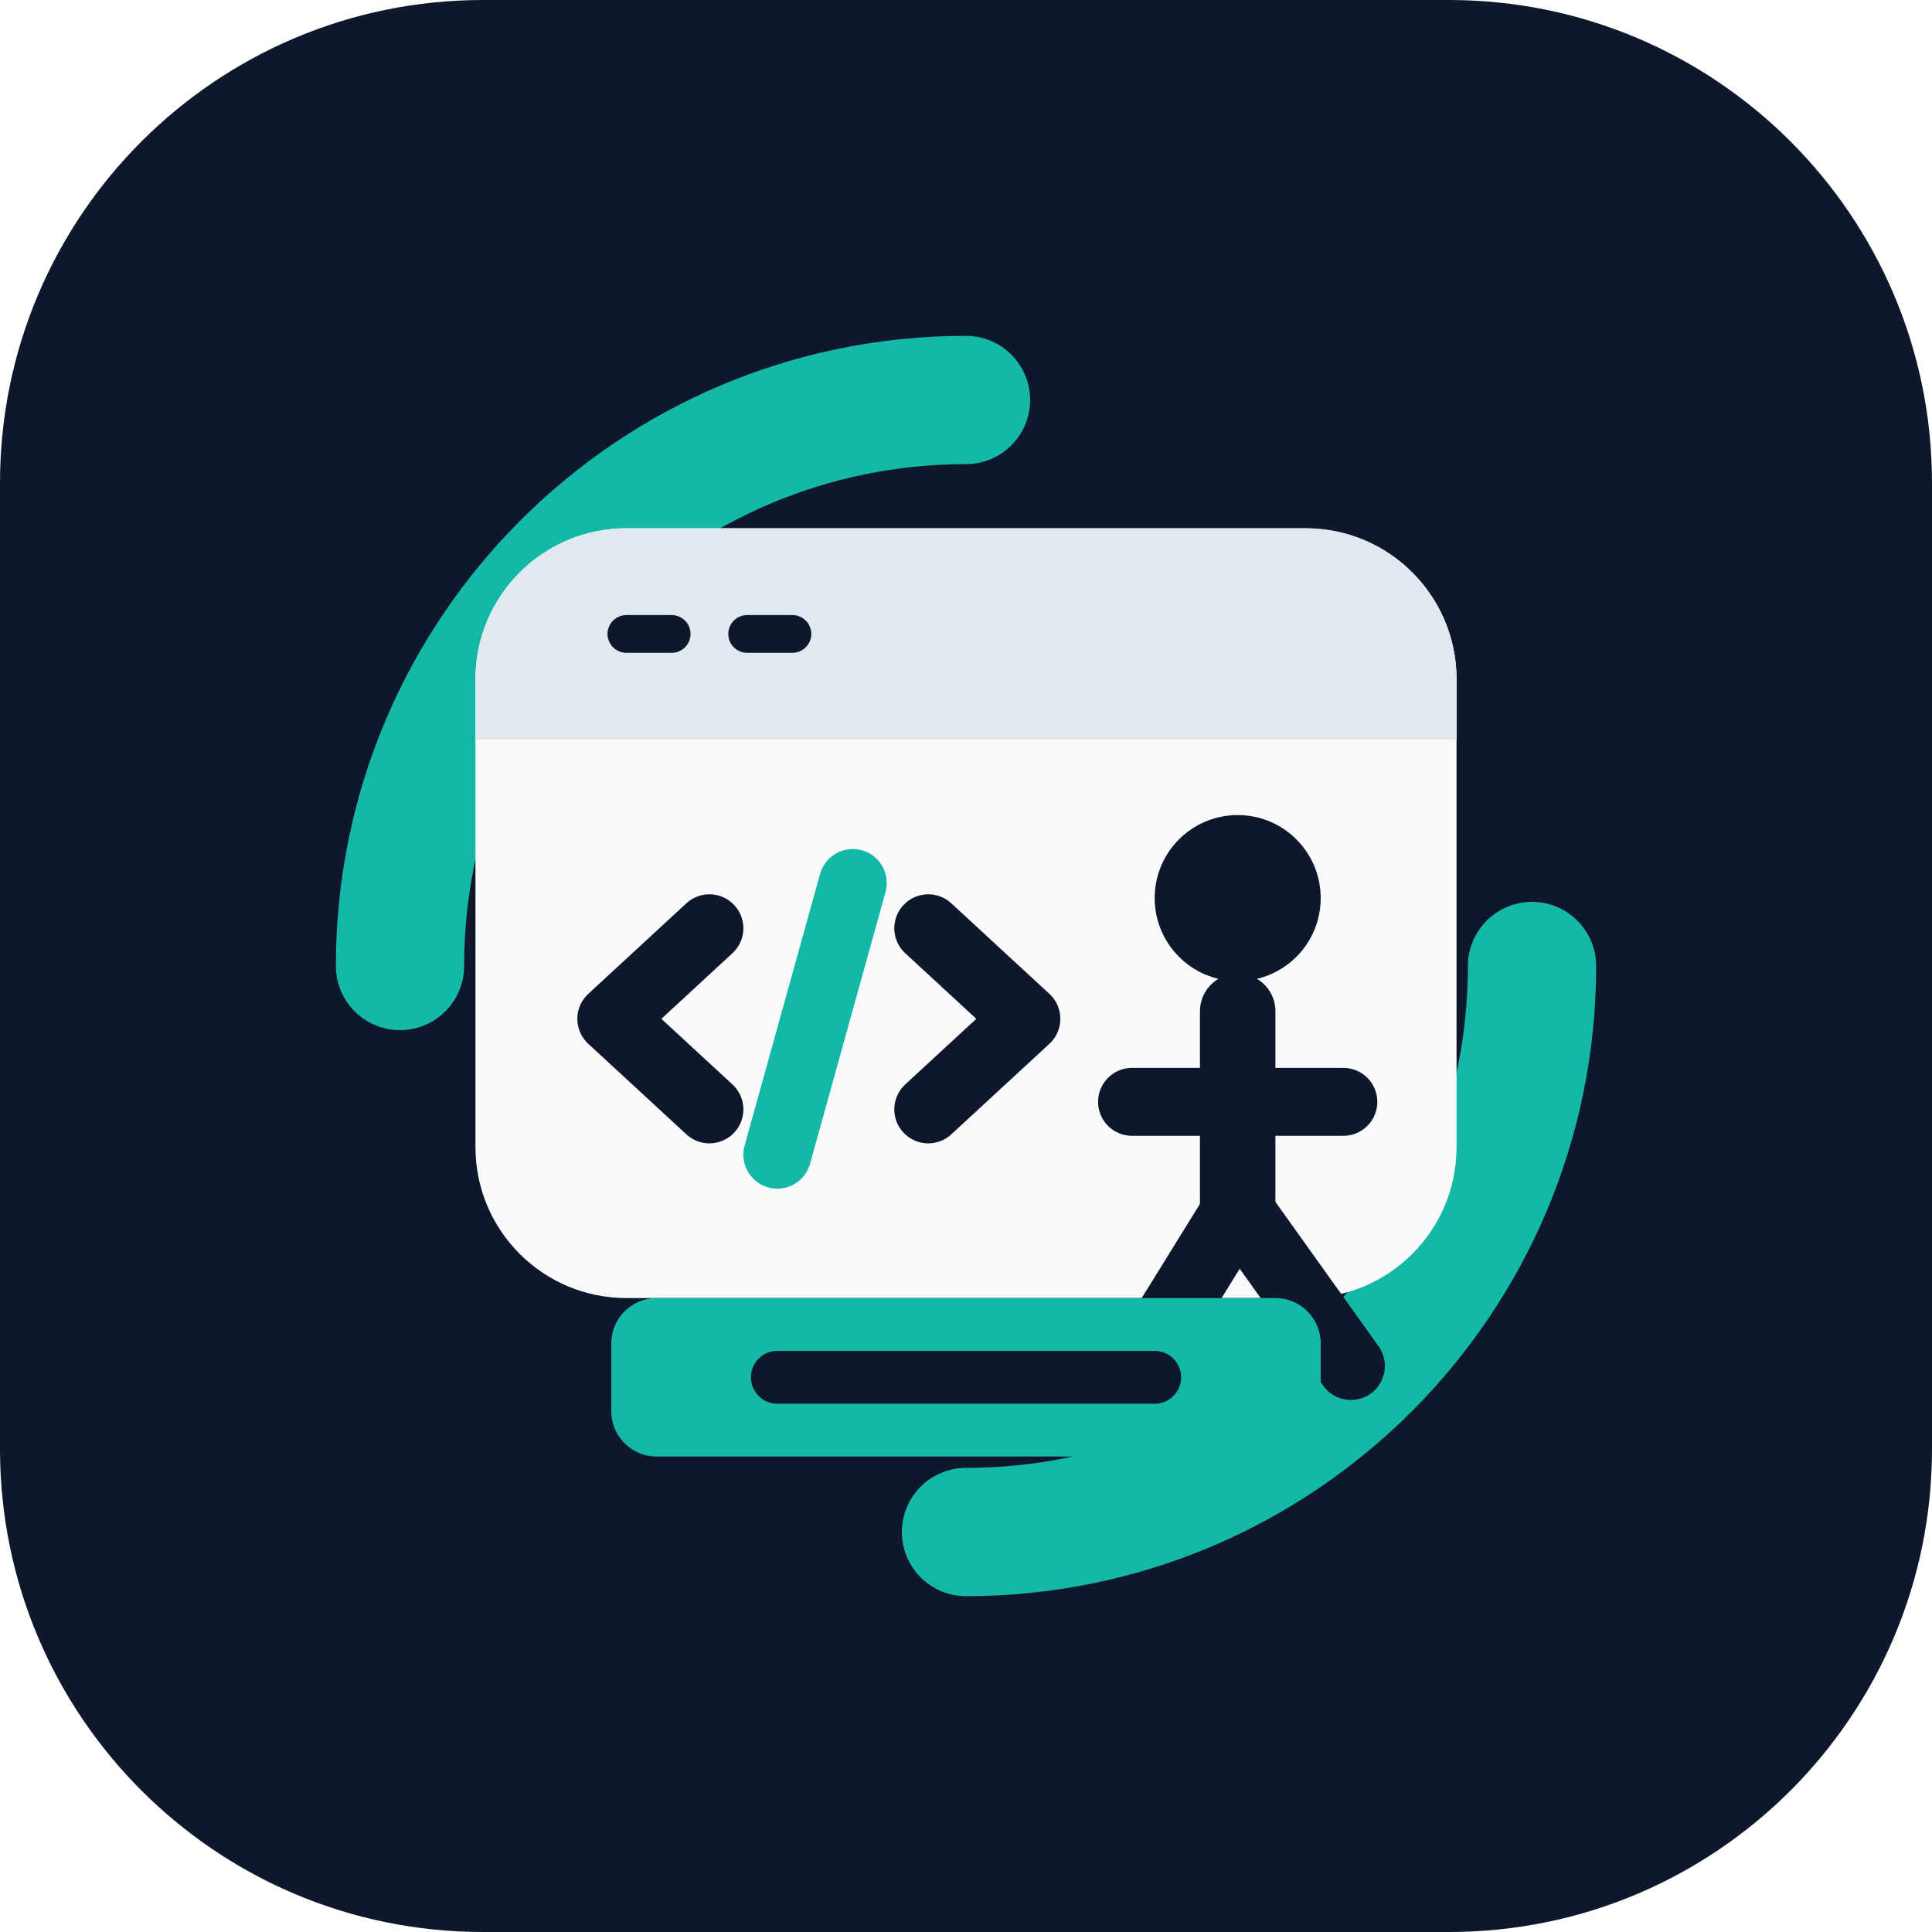
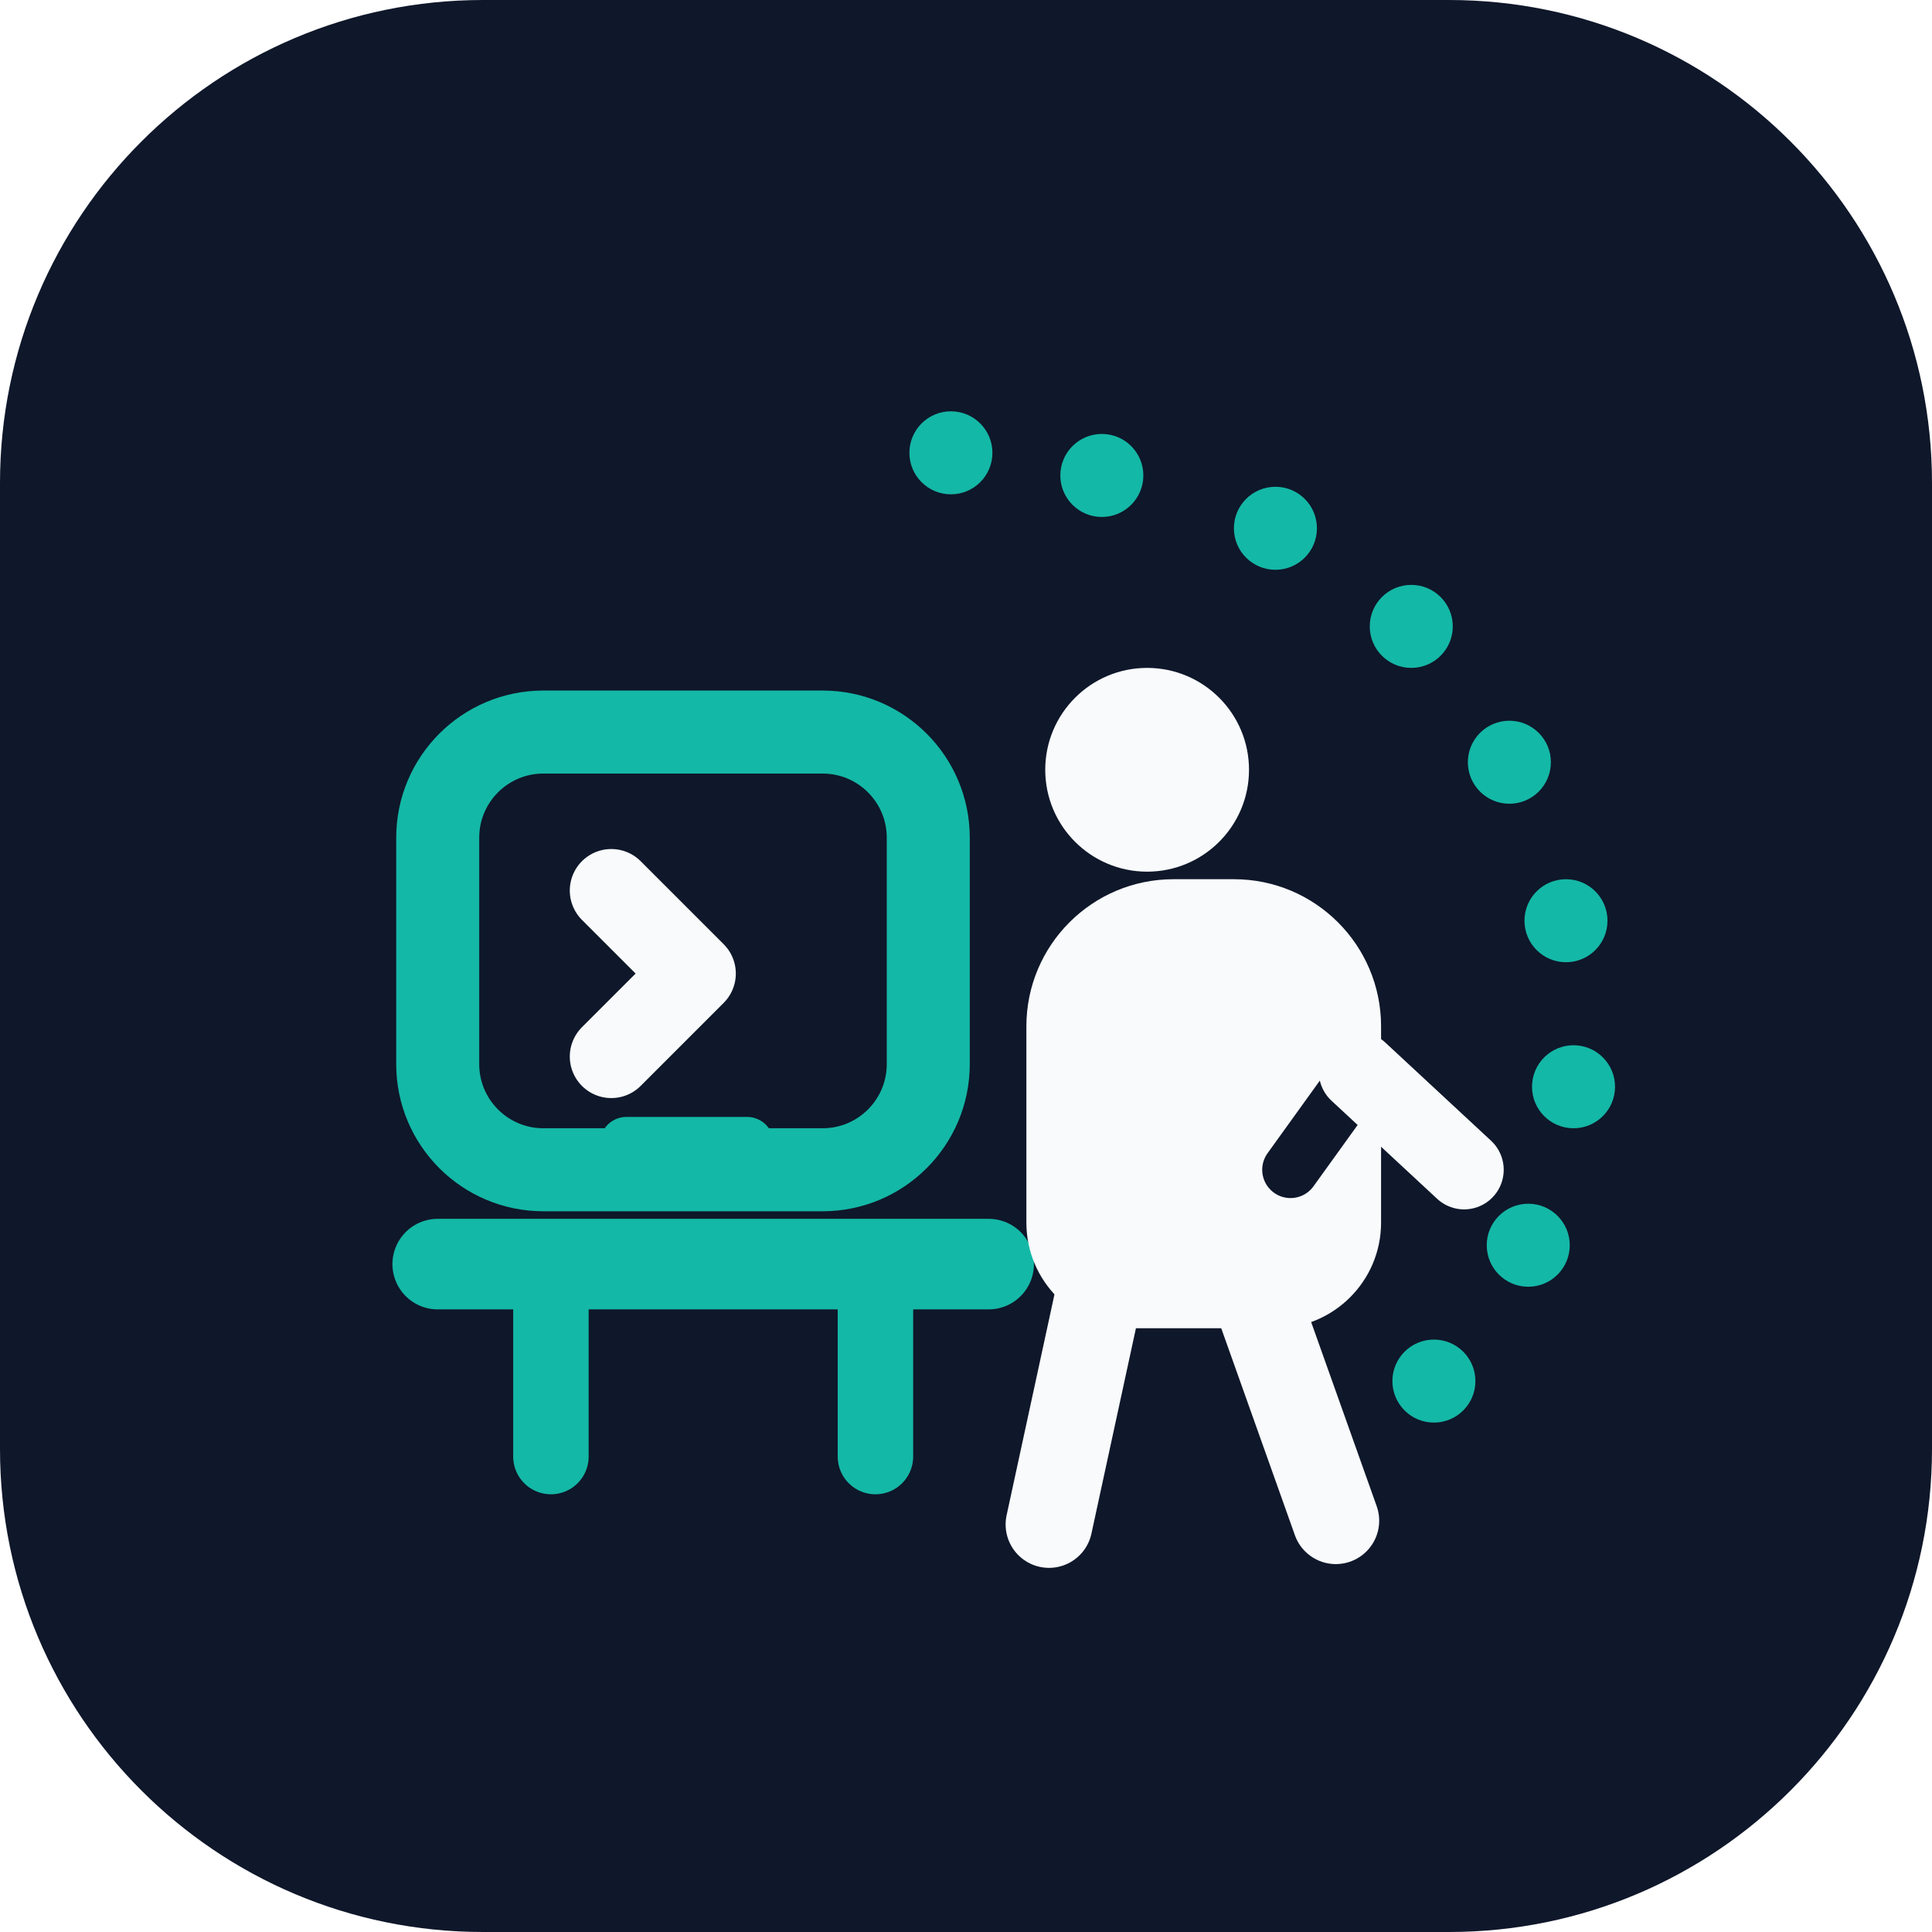
<svg xmlns="http://www.w3.org/2000/svg" width="512" height="512" viewBox="0 0 512 512" fill="none">
  <rect width="512" height="512" rx="128" fill="#0F172A" />
-   <path d="M106 256C106 173.157 173.157 106 256 106" stroke="#14B8A6" stroke-width="34" stroke-linecap="round" />
-   <path d="M406 256C406 338.843 338.843 406 256 406" stroke="#14B8A6" stroke-width="34" stroke-linecap="round" />
-   <path d="M126 180C126 157.909 143.909 140 166 140H346C368.091 140 386 157.909 386 180V304C386 326.091 368.091 344 346 344H166C143.909 344 126 326.091 126 304V180Z" fill="#F8FAFC" />
-   <path d="M126 180C126 157.909 143.909 140 166 140H346C368.091 140 386 157.909 386 180V196H126V180Z" fill="#E2E8F0" />
-   <path d="M166 168H178" stroke="#0F172A" stroke-width="10" stroke-linecap="round" />
-   <path d="M198 168H210" stroke="#0F172A" stroke-width="10" stroke-linecap="round" />
-   <path d="M188 246L162 270L188 294" stroke="#0F172A" stroke-width="18" stroke-linecap="round" stroke-linejoin="round" />
-   <path d="M246 246L272 270L246 294" stroke="#0F172A" stroke-width="18" stroke-linecap="round" stroke-linejoin="round" />
-   <path d="M226 234L206 306" stroke="#14B8A6" stroke-width="18" stroke-linecap="round" />
-   <circle cx="328" cy="238" r="22" fill="#0F172A" />
-   <path d="M328 268V320" stroke="#0F172A" stroke-width="20" stroke-linecap="round" />
-   <path d="M300 292H356" stroke="#0F172A" stroke-width="18" stroke-linecap="round" />
-   <path d="M328 320L302 362" stroke="#0F172A" stroke-width="18" stroke-linecap="round" />
-   <path d="M328 320L358 362" stroke="#0F172A" stroke-width="18" stroke-linecap="round" />
-   <path d="M162 356C162 349.373 167.373 344 174 344H338C344.627 344 350 349.373 350 356V374C350 380.627 344.627 386 338 386H174C167.373 386 162 380.627 162 374V356Z" fill="#14B8A6" />
-   <path d="M206 365H306" stroke="#0F172A" stroke-width="14" stroke-linecap="round" />
+   <circle cx="252" cy="120" r="11" fill="#14B8A6" />
+   <circle cx="292" cy="126" r="11" fill="#14B8A6" />
+   <circle cx="338" cy="140" r="11" fill="#14B8A6" />
+   <circle cx="374" cy="166" r="11" fill="#14B8A6" />
+   <circle cx="400" cy="202" r="11" fill="#14B8A6" />
+   <circle cx="415" cy="244" r="11" fill="#14B8A6" />
+   <circle cx="417" cy="288" r="11" fill="#14B8A6" />
+   <circle cx="405" cy="330" r="11" fill="#14B8A6" />
+   <circle cx="380" cy="366" r="11" fill="#14B8A6" />
+   <path d="M116 222C116 206.536 128.536 194 144 194H218C233.464 194 246 206.536 246 222V282C246 297.464 233.464 310 218 310H144C128.536 310 116 297.464 116 282V222Z" stroke="#14B8A6" stroke-width="22" stroke-linejoin="round" />
+   <path d="M116 335H262" stroke="#14B8A6" stroke-width="24" stroke-linecap="round" />
+   <path d="M146 335V386" stroke="#14B8A6" stroke-width="20" stroke-linecap="round" />
+   <path d="M232 335V386" stroke="#14B8A6" stroke-width="20" stroke-linecap="round" />
+   <path d="M166 303H198" stroke="#14B8A6" stroke-width="14" stroke-linecap="round" />
+   <path d="M162 236L184 258L162 280" stroke="#F8FAFC" stroke-width="22" stroke-linecap="round" stroke-linejoin="round" />
+   <circle cx="304" cy="204" r="27" fill="#F8FAFC" />
+   <path d="M272 272C272 250.461 289.461 233 311 233H327C348.539 233 366 250.461 366 272V324C366 339.464 353.464 352 338 352H300C284.536 352 272 339.464 272 324V272Z" fill="#F8FAFC" />
+   <path d="M291 344L278 404" stroke="#F8FAFC" stroke-width="23" stroke-linecap="round" />
+   <path d="M333 344L354 403" stroke="#F8FAFC" stroke-width="23" stroke-linecap="round" />
+   <path d="M360 285L342 310" stroke="#0F172A" stroke-width="15" stroke-linecap="round" />
+   <path d="M360 284L388 310" stroke="#F8FAFC" stroke-width="21" stroke-linecap="round" />
</svg>
